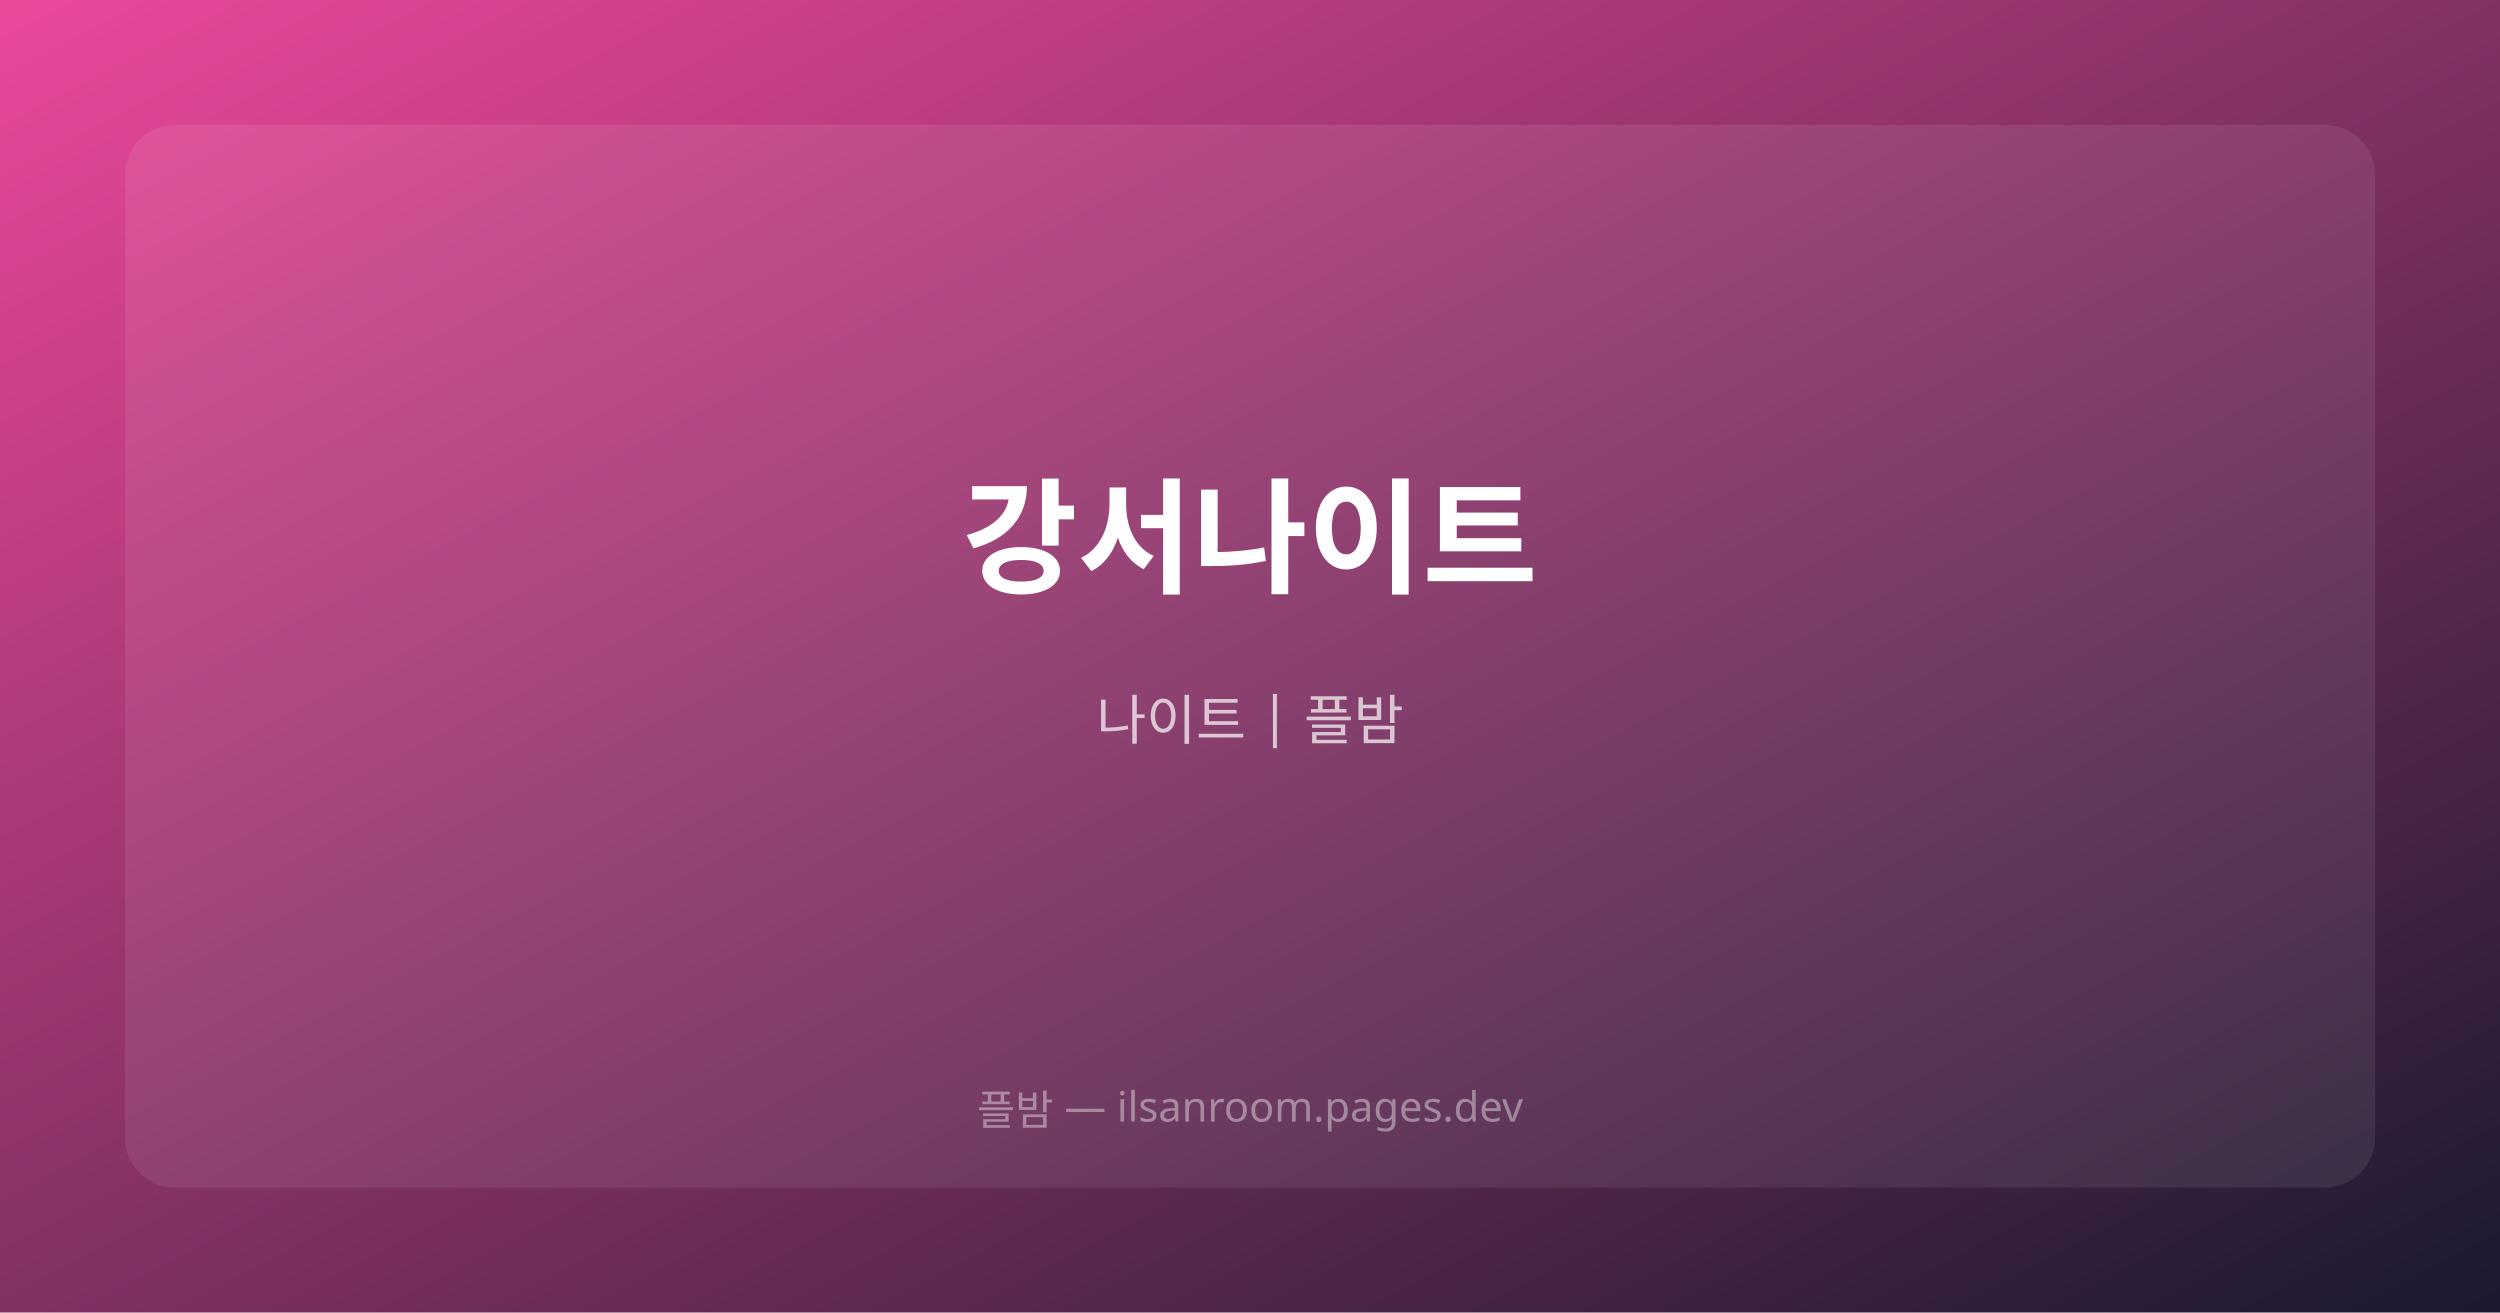
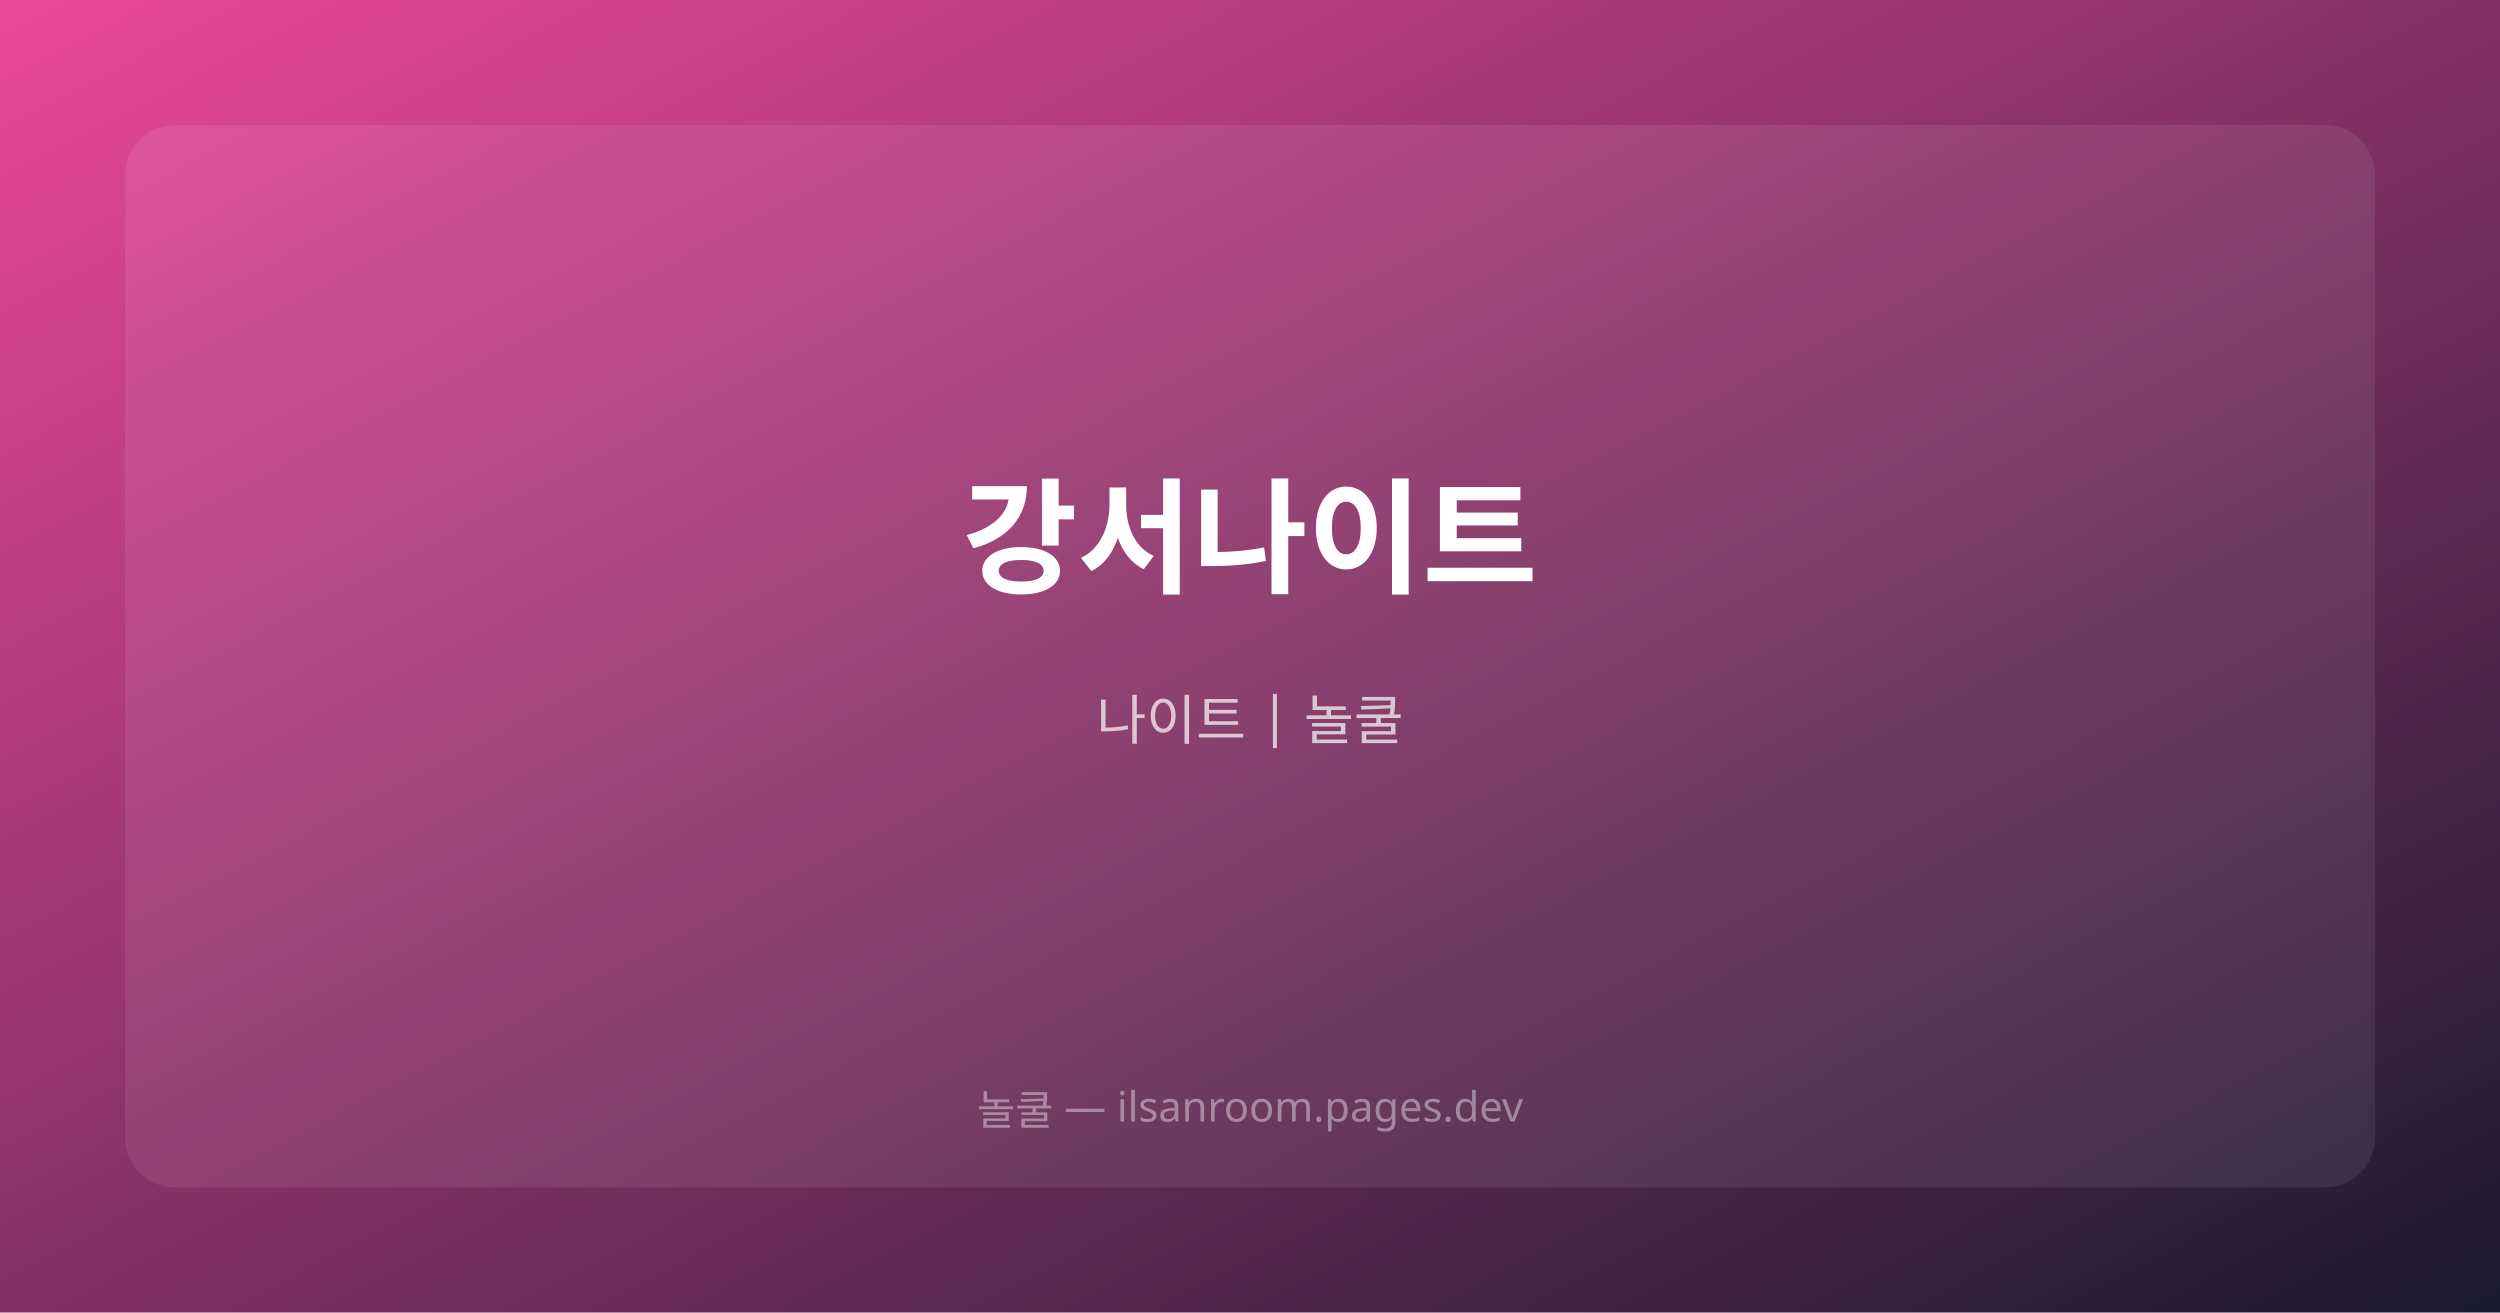
<svg xmlns="http://www.w3.org/2000/svg" width="1200" height="630" viewBox="0 0 1200 630">
  <defs>
    <linearGradient id="bg" x1="0%" y1="0%" x2="100%" y2="100%">
      <stop offset="0%" style="stop-color:#EC4899;stop-opacity:1" />
      <stop offset="100%" style="stop-color:#1a1a2e;stop-opacity:1" />
    </linearGradient>
  </defs>
  <rect width="1200" height="630" fill="url(#bg)" />
  <rect x="60" y="60" width="1080" height="510" rx="24" fill="rgba(255,255,255,0.08)" />
  <text x="600" y="280" text-anchor="middle" font-family="sans-serif" font-size="60" font-weight="bold" fill="white">강서나이트</text>
-   <text x="600" y="355" text-anchor="middle" font-family="sans-serif" font-size="26" fill="rgba(255,255,255,0.7)">나이트 | 플밤</text>
-   <text x="600" y="540" text-anchor="middle" font-family="sans-serif" font-size="20" fill="rgba(255,255,255,0.4)">플밤 — ilsanroom.pages.dev</text>
+   <text x="600" y="355" text-anchor="middle" font-family="sans-serif" font-size="26" fill="rgba(255,255,255,0.7)">나이트 | 놀쿨</text>
+   <text x="600" y="540" text-anchor="middle" font-family="sans-serif" font-size="20" fill="rgba(255,255,255,0.4)">놀쿨 — ilsanroom.pages.dev</text>
</svg>
